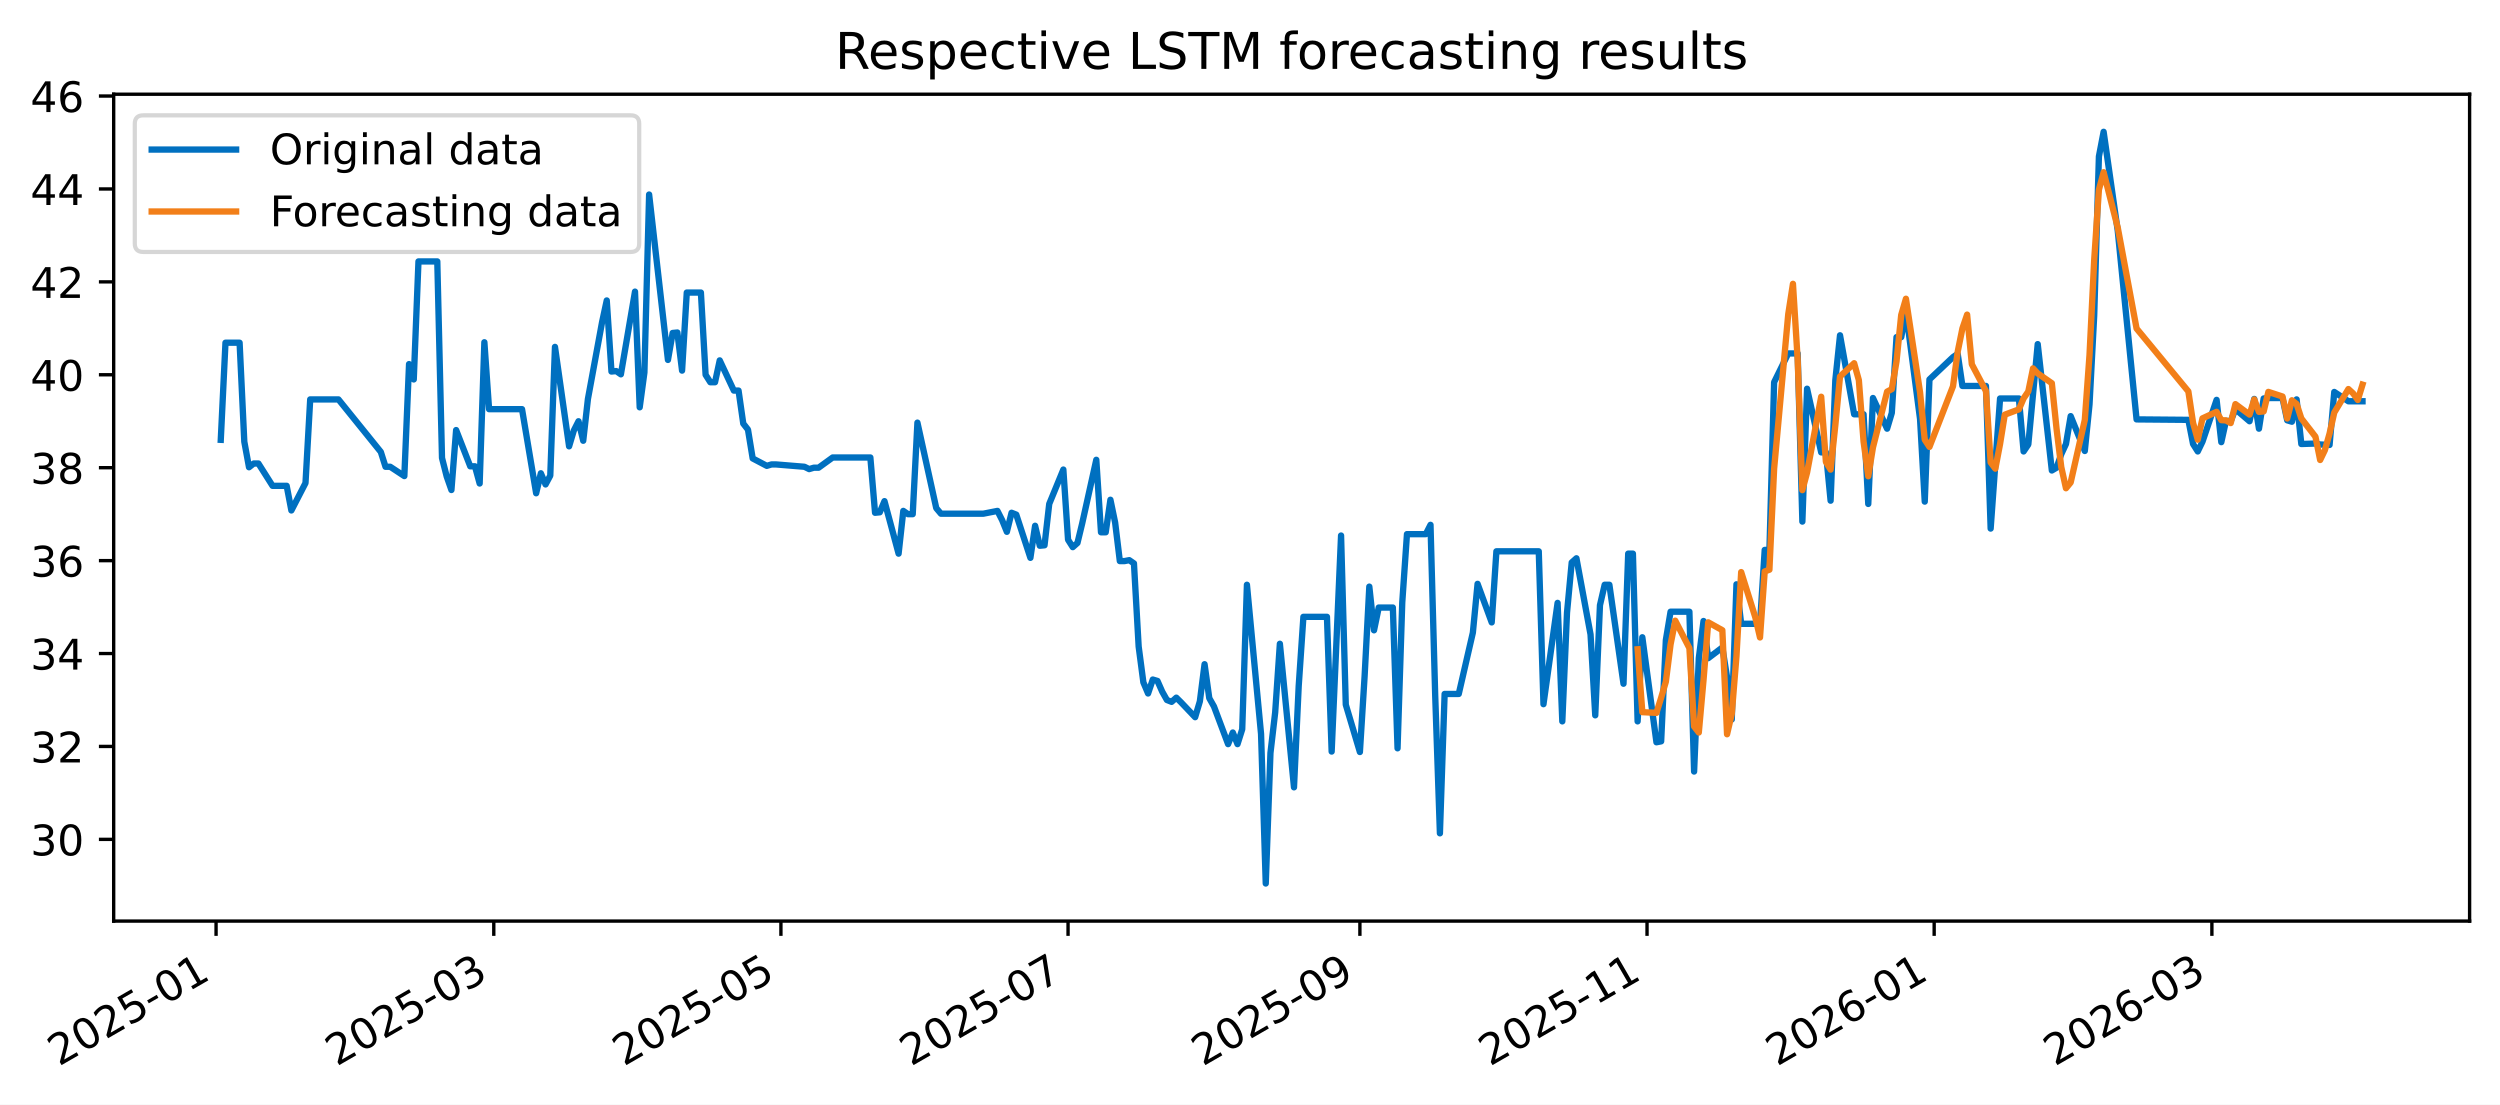
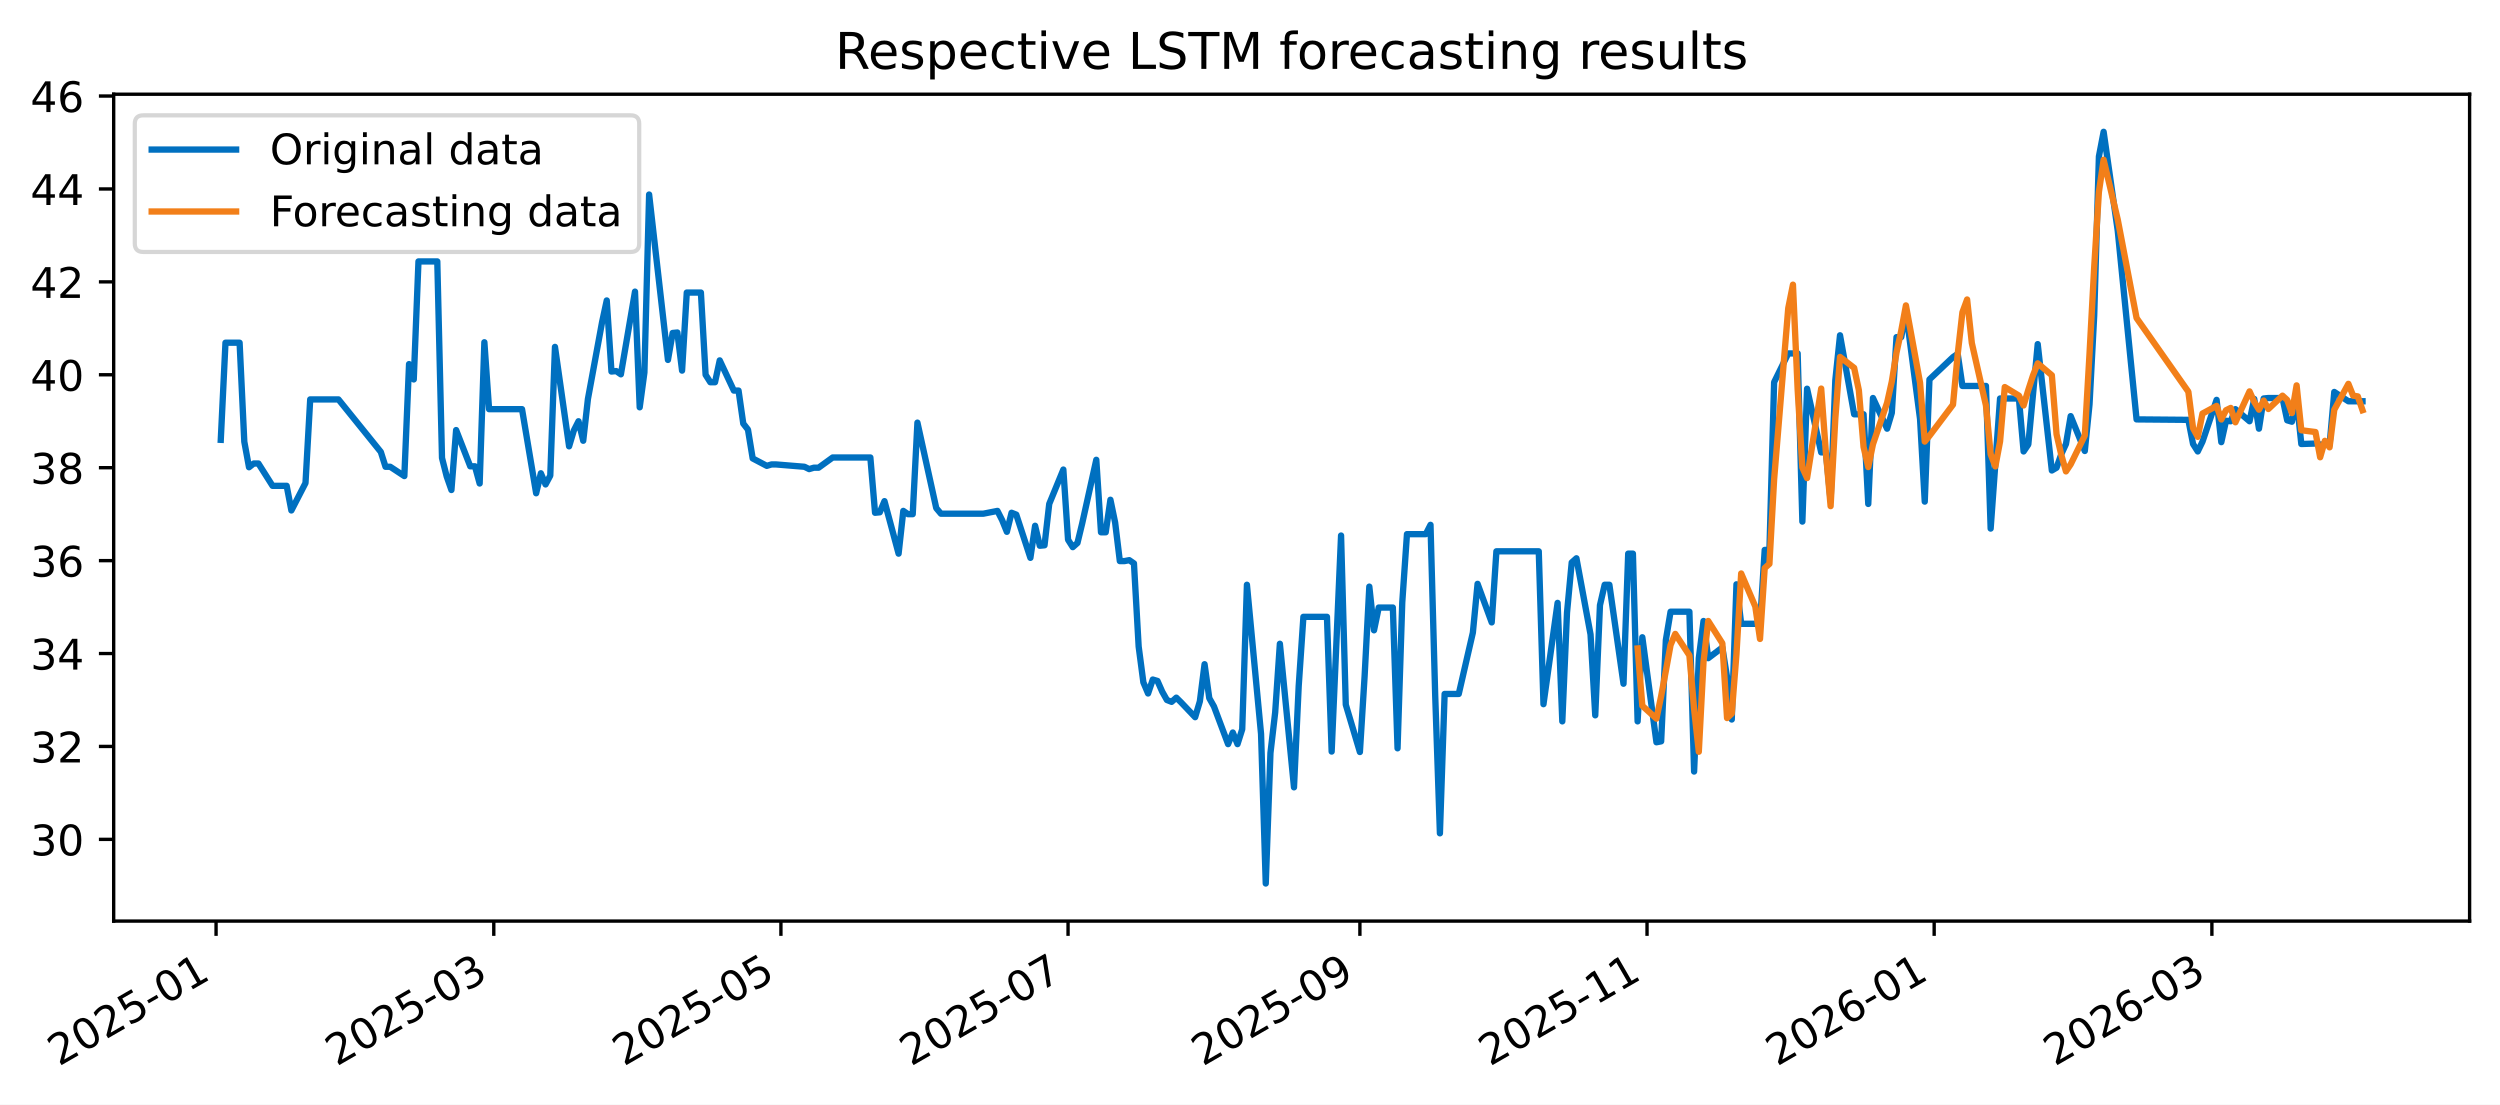
<svg xmlns="http://www.w3.org/2000/svg" xmlns:xlink="http://www.w3.org/1999/xlink" width="592.125pt" height="261.631pt" viewBox="0 0 592.125 261.631" version="1.1">
  <defs>
    <style type="text/css">*{stroke-linejoin: round; stroke-linecap: butt}</style>
  </defs>
  <g id="figure_1">
    <g id="patch_1">
      <path d="M 0 261.631  L 592.125 261.631  L 592.125 0  L 0 0  z " style="fill: #ffffff" />
    </g>
    <g id="axes_1">
      <g id="patch_2">
        <path d="M 26.925 218.158  L 584.925 218.158  L 584.925 22.318  L 26.925 22.318  z " style="fill: #ffffff" />
      </g>
      <g id="matplotlib.axis_1">
        <g id="xtick_1">
          <g id="line2d_1">
            <defs>
-               <path id="mcf2a5cd80f" d="M 0 0  L 0 3.5  " style="stroke: #000000; stroke-width: 0.8" />
+               <path id="mfa5f2ab01e" d="M 0 0  L 0 3.5  " style="stroke: #000000; stroke-width: 0.8" />
            </defs>
            <g>
-               <use xlink:href="#mcf2a5cd80f" x="51.174" y="218.158" style="stroke: #000000; stroke-width: 0.8" />
+               <use xlink:href="#mfa5f2ab01e" x="51.174" y="218.158" style="stroke: #000000; stroke-width: 0.8" />
            </g>
          </g>
          <g id="text_1">
            <g transform="translate(13.94893 252.63) rotate(-30) scale(0.1 -0.1)">
              <defs>
                <path id="DejaVuSans-32" d="M 1228 531  L 3431 531  L 3431 0  L 469 0  L 469 531  Q 828 903 1448 1529  Q 2069 2156 2228 2338  Q 2531 2678 2651 2914  Q 2772 3150 2772 3378  Q 2772 3750 2511 3984  Q 2250 4219 1831 4219  Q 1534 4219 1204 4116  Q 875 4013 500 3803  L 500 4441  Q 881 4594 1212 4672  Q 1544 4750 1819 4750  Q 2544 4750 2975 4387  Q 3406 4025 3406 3419  Q 3406 3131 3298 2873  Q 3191 2616 2906 2266  Q 2828 2175 2409 1742  Q 1991 1309 1228 531  z " transform="scale(0.015625)" />
                <path id="DejaVuSans-30" d="M 2034 4250  Q 1547 4250 1301 3770  Q 1056 3291 1056 2328  Q 1056 1369 1301 889  Q 1547 409 2034 409  Q 2525 409 2770 889  Q 3016 1369 3016 2328  Q 3016 3291 2770 3770  Q 2525 4250 2034 4250  z M 2034 4750  Q 2819 4750 3233 4129  Q 3647 3509 3647 2328  Q 3647 1150 3233 529  Q 2819 -91 2034 -91  Q 1250 -91 836 529  Q 422 1150 422 2328  Q 422 3509 836 4129  Q 1250 4750 2034 4750  z " transform="scale(0.015625)" />
                <path id="DejaVuSans-35" d="M 691 4666  L 3169 4666  L 3169 4134  L 1269 4134  L 1269 2991  Q 1406 3038 1543 3061  Q 1681 3084 1819 3084  Q 2600 3084 3056 2656  Q 3513 2228 3513 1497  Q 3513 744 3044 326  Q 2575 -91 1722 -91  Q 1428 -91 1123 -41  Q 819 9 494 109  L 494 744  Q 775 591 1075 516  Q 1375 441 1709 441  Q 2250 441 2565 725  Q 2881 1009 2881 1497  Q 2881 1984 2565 2268  Q 2250 2553 1709 2553  Q 1456 2553 1204 2497  Q 953 2441 691 2322  L 691 4666  z " transform="scale(0.015625)" />
                <path id="DejaVuSans-2d" d="M 313 2009  L 1997 2009  L 1997 1497  L 313 1497  L 313 2009  z " transform="scale(0.015625)" />
                <path id="DejaVuSans-31" d="M 794 531  L 1825 531  L 1825 4091  L 703 3866  L 703 4441  L 1819 4666  L 2450 4666  L 2450 531  L 3481 531  L 3481 0  L 794 0  L 794 531  z " transform="scale(0.015625)" />
              </defs>
              <use xlink:href="#DejaVuSans-32" />
              <use xlink:href="#DejaVuSans-30" x="63.623" />
              <use xlink:href="#DejaVuSans-32" x="127.246" />
              <use xlink:href="#DejaVuSans-35" x="190.869" />
              <use xlink:href="#DejaVuSans-2d" x="254.492" />
              <use xlink:href="#DejaVuSans-30" x="290.576" />
              <use xlink:href="#DejaVuSans-31" x="354.199" />
            </g>
          </g>
        </g>
        <g id="xtick_2">
          <g id="line2d_2">
            <g>
-               <use xlink:href="#mcf2a5cd80f" x="116.952" y="218.158" style="stroke: #000000; stroke-width: 0.8" />
+               <use xlink:href="#mfa5f2ab01e" x="116.952" y="218.158" style="stroke: #000000; stroke-width: 0.8" />
            </g>
          </g>
          <g id="text_2">
            <g transform="translate(79.72715 252.63) rotate(-30) scale(0.1 -0.1)">
              <defs>
                <path id="DejaVuSans-33" d="M 2597 2516  Q 3050 2419 3304 2112  Q 3559 1806 3559 1356  Q 3559 666 3084 287  Q 2609 -91 1734 -91  Q 1441 -91 1130 -33  Q 819 25 488 141  L 488 750  Q 750 597 1062 519  Q 1375 441 1716 441  Q 2309 441 2620 675  Q 2931 909 2931 1356  Q 2931 1769 2642 2001  Q 2353 2234 1838 2234  L 1294 2234  L 1294 2753  L 1863 2753  Q 2328 2753 2575 2939  Q 2822 3125 2822 3475  Q 2822 3834 2567 4026  Q 2313 4219 1838 4219  Q 1578 4219 1281 4162  Q 984 4106 628 3988  L 628 4550  Q 988 4650 1302 4700  Q 1616 4750 1894 4750  Q 2613 4750 3031 4423  Q 3450 4097 3450 3541  Q 3450 3153 3228 2886  Q 3006 2619 2597 2516  z " transform="scale(0.015625)" />
              </defs>
              <use xlink:href="#DejaVuSans-32" />
              <use xlink:href="#DejaVuSans-30" x="63.623" />
              <use xlink:href="#DejaVuSans-32" x="127.246" />
              <use xlink:href="#DejaVuSans-35" x="190.869" />
              <use xlink:href="#DejaVuSans-2d" x="254.492" />
              <use xlink:href="#DejaVuSans-30" x="290.576" />
              <use xlink:href="#DejaVuSans-33" x="354.199" />
            </g>
          </g>
        </g>
        <g id="xtick_3">
          <g id="line2d_3">
            <g>
-               <use xlink:href="#mcf2a5cd80f" x="184.96" y="218.158" style="stroke: #000000; stroke-width: 0.8" />
+               <use xlink:href="#mfa5f2ab01e" x="184.96" y="218.158" style="stroke: #000000; stroke-width: 0.8" />
            </g>
          </g>
          <g id="text_3">
            <g transform="translate(147.7351 252.63) rotate(-30) scale(0.1 -0.1)">
              <use xlink:href="#DejaVuSans-32" />
              <use xlink:href="#DejaVuSans-30" x="63.623" />
              <use xlink:href="#DejaVuSans-32" x="127.246" />
              <use xlink:href="#DejaVuSans-35" x="190.869" />
              <use xlink:href="#DejaVuSans-2d" x="254.492" />
              <use xlink:href="#DejaVuSans-30" x="290.576" />
              <use xlink:href="#DejaVuSans-35" x="354.199" />
            </g>
          </g>
        </g>
        <g id="xtick_4">
          <g id="line2d_4">
            <g>
-               <use xlink:href="#mcf2a5cd80f" x="252.968" y="218.158" style="stroke: #000000; stroke-width: 0.8" />
+               <use xlink:href="#mfa5f2ab01e" x="252.968" y="218.158" style="stroke: #000000; stroke-width: 0.8" />
            </g>
          </g>
          <g id="text_4">
            <g transform="translate(215.7431 252.63) rotate(-30) scale(0.1 -0.1)">
              <defs>
                <path id="DejaVuSans-37" d="M 525 4666  L 3525 4666  L 3525 4397  L 1831 0  L 1172 0  L 2766 4134  L 525 4134  L 525 4666  z " transform="scale(0.015625)" />
              </defs>
              <use xlink:href="#DejaVuSans-32" />
              <use xlink:href="#DejaVuSans-30" x="63.623" />
              <use xlink:href="#DejaVuSans-32" x="127.246" />
              <use xlink:href="#DejaVuSans-35" x="190.869" />
              <use xlink:href="#DejaVuSans-2d" x="254.492" />
              <use xlink:href="#DejaVuSans-30" x="290.576" />
              <use xlink:href="#DejaVuSans-37" x="354.199" />
            </g>
          </g>
        </g>
        <g id="xtick_5">
          <g id="line2d_5">
            <g>
-               <use xlink:href="#mcf2a5cd80f" x="322.091" y="218.158" style="stroke: #000000; stroke-width: 0.8" />
+               <use xlink:href="#mfa5f2ab01e" x="322.091" y="218.158" style="stroke: #000000; stroke-width: 0.8" />
            </g>
          </g>
          <g id="text_5">
            <g transform="translate(284.866 252.63) rotate(-30) scale(0.1 -0.1)">
              <defs>
                <path id="DejaVuSans-39" d="M 703 97  L 703 672  Q 941 559 1184 500  Q 1428 441 1663 441  Q 2288 441 2617 861  Q 2947 1281 2994 2138  Q 2813 1869 2534 1725  Q 2256 1581 1919 1581  Q 1219 1581 811 2004  Q 403 2428 403 3163  Q 403 3881 828 4315  Q 1253 4750 1959 4750  Q 2769 4750 3195 4129  Q 3622 3509 3622 2328  Q 3622 1225 3098 567  Q 2575 -91 1691 -91  Q 1453 -91 1209 -44  Q 966 3 703 97  z M 1959 2075  Q 2384 2075 2632 2365  Q 2881 2656 2881 3163  Q 2881 3666 2632 3958  Q 2384 4250 1959 4250  Q 1534 4250 1286 3958  Q 1038 3666 1038 3163  Q 1038 2656 1286 2365  Q 1534 2075 1959 2075  z " transform="scale(0.015625)" />
              </defs>
              <use xlink:href="#DejaVuSans-32" />
              <use xlink:href="#DejaVuSans-30" x="63.623" />
              <use xlink:href="#DejaVuSans-32" x="127.246" />
              <use xlink:href="#DejaVuSans-35" x="190.869" />
              <use xlink:href="#DejaVuSans-2d" x="254.492" />
              <use xlink:href="#DejaVuSans-30" x="290.576" />
              <use xlink:href="#DejaVuSans-39" x="354.199" />
            </g>
          </g>
        </g>
        <g id="xtick_6">
          <g id="line2d_6">
            <g>
-               <use xlink:href="#mcf2a5cd80f" x="390.099" y="218.158" style="stroke: #000000; stroke-width: 0.8" />
+               <use xlink:href="#mfa5f2ab01e" x="390.099" y="218.158" style="stroke: #000000; stroke-width: 0.8" />
            </g>
          </g>
          <g id="text_6">
            <g transform="translate(352.874 252.63) rotate(-30) scale(0.1 -0.1)">
              <use xlink:href="#DejaVuSans-32" />
              <use xlink:href="#DejaVuSans-30" x="63.623" />
              <use xlink:href="#DejaVuSans-32" x="127.246" />
              <use xlink:href="#DejaVuSans-35" x="190.869" />
              <use xlink:href="#DejaVuSans-2d" x="254.492" />
              <use xlink:href="#DejaVuSans-31" x="290.576" />
              <use xlink:href="#DejaVuSans-31" x="354.199" />
            </g>
          </g>
        </g>
        <g id="xtick_7">
          <g id="line2d_7">
            <g>
-               <use xlink:href="#mcf2a5cd80f" x="458.107" y="218.158" style="stroke: #000000; stroke-width: 0.8" />
+               <use xlink:href="#mfa5f2ab01e" x="458.107" y="218.158" style="stroke: #000000; stroke-width: 0.8" />
            </g>
          </g>
          <g id="text_7">
            <g transform="translate(420.882 252.63) rotate(-30) scale(0.1 -0.1)">
              <defs>
                <path id="DejaVuSans-36" d="M 2113 2584  Q 1688 2584 1439 2293  Q 1191 2003 1191 1497  Q 1191 994 1439 701  Q 1688 409 2113 409  Q 2538 409 2786 701  Q 3034 994 3034 1497  Q 3034 2003 2786 2293  Q 2538 2584 2113 2584  z M 3366 4563  L 3366 3988  Q 3128 4100 2886 4159  Q 2644 4219 2406 4219  Q 1781 4219 1451 3797  Q 1122 3375 1075 2522  Q 1259 2794 1537 2939  Q 1816 3084 2150 3084  Q 2853 3084 3261 2657  Q 3669 2231 3669 1497  Q 3669 778 3244 343  Q 2819 -91 2113 -91  Q 1303 -91 875 529  Q 447 1150 447 2328  Q 447 3434 972 4092  Q 1497 4750 2381 4750  Q 2619 4750 2861 4703  Q 3103 4656 3366 4563  z " transform="scale(0.015625)" />
              </defs>
              <use xlink:href="#DejaVuSans-32" />
              <use xlink:href="#DejaVuSans-30" x="63.623" />
              <use xlink:href="#DejaVuSans-32" x="127.246" />
              <use xlink:href="#DejaVuSans-36" x="190.869" />
              <use xlink:href="#DejaVuSans-2d" x="254.492" />
              <use xlink:href="#DejaVuSans-30" x="290.576" />
              <use xlink:href="#DejaVuSans-31" x="354.199" />
            </g>
          </g>
        </g>
        <g id="xtick_8">
          <g id="line2d_8">
            <g>
-               <use xlink:href="#mcf2a5cd80f" x="523.885" y="218.158" style="stroke: #000000; stroke-width: 0.8" />
+               <use xlink:href="#mfa5f2ab01e" x="523.885" y="218.158" style="stroke: #000000; stroke-width: 0.8" />
            </g>
          </g>
          <g id="text_8">
            <g transform="translate(486.6602 252.63) rotate(-30) scale(0.1 -0.1)">
              <use xlink:href="#DejaVuSans-32" />
              <use xlink:href="#DejaVuSans-30" x="63.623" />
              <use xlink:href="#DejaVuSans-32" x="127.246" />
              <use xlink:href="#DejaVuSans-36" x="190.869" />
              <use xlink:href="#DejaVuSans-2d" x="254.492" />
              <use xlink:href="#DejaVuSans-30" x="290.576" />
              <use xlink:href="#DejaVuSans-33" x="354.199" />
            </g>
          </g>
        </g>
      </g>
      <g id="matplotlib.axis_2">
        <g id="ytick_1">
          <g id="line2d_9">
            <defs>
-               <path id="m5ec0d21c4b" d="M 0 0  L -3.5 0  " style="stroke: #000000; stroke-width: 0.8" />
+               <path id="m86968876da" d="M 0 0  L -3.5 0  " style="stroke: #000000; stroke-width: 0.8" />
            </defs>
            <g>
-               <use xlink:href="#m5ec0d21c4b" x="26.925" y="198.803" style="stroke: #000000; stroke-width: 0.8" />
+               <use xlink:href="#m86968876da" x="26.925" y="198.803" style="stroke: #000000; stroke-width: 0.8" />
            </g>
          </g>
          <g id="text_9">
            <g transform="translate(7.2 202.6022) scale(0.1 -0.1)">
              <use xlink:href="#DejaVuSans-33" />
              <use xlink:href="#DejaVuSans-30" x="63.623" />
            </g>
          </g>
        </g>
        <g id="ytick_2">
          <g id="line2d_10">
            <g>
-               <use xlink:href="#m5ec0d21c4b" x="26.925" y="176.796" style="stroke: #000000; stroke-width: 0.8" />
+               <use xlink:href="#m86968876da" x="26.925" y="176.796" style="stroke: #000000; stroke-width: 0.8" />
            </g>
          </g>
          <g id="text_10">
            <g transform="translate(7.2 180.5952) scale(0.1 -0.1)">
              <use xlink:href="#DejaVuSans-33" />
              <use xlink:href="#DejaVuSans-32" x="63.623" />
            </g>
          </g>
        </g>
        <g id="ytick_3">
          <g id="line2d_11">
            <g>
-               <use xlink:href="#m5ec0d21c4b" x="26.925" y="154.789" style="stroke: #000000; stroke-width: 0.8" />
+               <use xlink:href="#m86968876da" x="26.925" y="154.789" style="stroke: #000000; stroke-width: 0.8" />
            </g>
          </g>
          <g id="text_11">
            <g transform="translate(7.2 158.5883) scale(0.1 -0.1)">
              <defs>
                <path id="DejaVuSans-34" d="M 2419 4116  L 825 1625  L 2419 1625  L 2419 4116  z M 2253 4666  L 3047 4666  L 3047 1625  L 3713 1625  L 3713 1100  L 3047 1100  L 3047 0  L 2419 0  L 2419 1100  L 313 1100  L 313 1709  L 2253 4666  z " transform="scale(0.015625)" />
              </defs>
              <use xlink:href="#DejaVuSans-33" />
              <use xlink:href="#DejaVuSans-34" x="63.623" />
            </g>
          </g>
        </g>
        <g id="ytick_4">
          <g id="line2d_12">
            <g>
-               <use xlink:href="#m5ec0d21c4b" x="26.925" y="132.782" style="stroke: #000000; stroke-width: 0.8" />
+               <use xlink:href="#m86968876da" x="26.925" y="132.782" style="stroke: #000000; stroke-width: 0.8" />
            </g>
          </g>
          <g id="text_12">
            <g transform="translate(7.2 136.5813) scale(0.1 -0.1)">
              <use xlink:href="#DejaVuSans-33" />
              <use xlink:href="#DejaVuSans-36" x="63.623" />
            </g>
          </g>
        </g>
        <g id="ytick_5">
          <g id="line2d_13">
            <g>
-               <use xlink:href="#m5ec0d21c4b" x="26.925" y="110.775" style="stroke: #000000; stroke-width: 0.8" />
+               <use xlink:href="#m86968876da" x="26.925" y="110.775" style="stroke: #000000; stroke-width: 0.8" />
            </g>
          </g>
          <g id="text_13">
            <g transform="translate(7.2 114.5743) scale(0.1 -0.1)">
              <defs>
                <path id="DejaVuSans-38" d="M 2034 2216  Q 1584 2216 1326 1975  Q 1069 1734 1069 1313  Q 1069 891 1326 650  Q 1584 409 2034 409  Q 2484 409 2743 651  Q 3003 894 3003 1313  Q 3003 1734 2745 1975  Q 2488 2216 2034 2216  z M 1403 2484  Q 997 2584 770 2862  Q 544 3141 544 3541  Q 544 4100 942 4425  Q 1341 4750 2034 4750  Q 2731 4750 3128 4425  Q 3525 4100 3525 3541  Q 3525 3141 3298 2862  Q 3072 2584 2669 2484  Q 3125 2378 3379 2068  Q 3634 1759 3634 1313  Q 3634 634 3220 271  Q 2806 -91 2034 -91  Q 1263 -91 848 271  Q 434 634 434 1313  Q 434 1759 690 2068  Q 947 2378 1403 2484  z M 1172 3481  Q 1172 3119 1398 2916  Q 1625 2713 2034 2713  Q 2441 2713 2670 2916  Q 2900 3119 2900 3481  Q 2900 3844 2670 4047  Q 2441 4250 2034 4250  Q 1625 4250 1398 4047  Q 1172 3844 1172 3481  z " transform="scale(0.015625)" />
              </defs>
              <use xlink:href="#DejaVuSans-33" />
              <use xlink:href="#DejaVuSans-38" x="63.623" />
            </g>
          </g>
        </g>
        <g id="ytick_6">
          <g id="line2d_14">
            <g>
-               <use xlink:href="#m5ec0d21c4b" x="26.925" y="88.768" style="stroke: #000000; stroke-width: 0.8" />
+               <use xlink:href="#m86968876da" x="26.925" y="88.768" style="stroke: #000000; stroke-width: 0.8" />
            </g>
          </g>
          <g id="text_14">
            <g transform="translate(7.2 92.56738) scale(0.1 -0.1)">
              <use xlink:href="#DejaVuSans-34" />
              <use xlink:href="#DejaVuSans-30" x="63.623" />
            </g>
          </g>
        </g>
        <g id="ytick_7">
          <g id="line2d_15">
            <g>
-               <use xlink:href="#m5ec0d21c4b" x="26.925" y="66.761" style="stroke: #000000; stroke-width: 0.8" />
+               <use xlink:href="#m86968876da" x="26.925" y="66.761" style="stroke: #000000; stroke-width: 0.8" />
            </g>
          </g>
          <g id="text_15">
            <g transform="translate(7.2 70.56041) scale(0.1 -0.1)">
              <use xlink:href="#DejaVuSans-34" />
              <use xlink:href="#DejaVuSans-32" x="63.623" />
            </g>
          </g>
        </g>
        <g id="ytick_8">
          <g id="line2d_16">
            <g>
-               <use xlink:href="#m5ec0d21c4b" x="26.925" y="44.754" style="stroke: #000000; stroke-width: 0.8" />
+               <use xlink:href="#m86968876da" x="26.925" y="44.754" style="stroke: #000000; stroke-width: 0.8" />
            </g>
          </g>
          <g id="text_16">
            <g transform="translate(7.2 48.55345) scale(0.1 -0.1)">
              <use xlink:href="#DejaVuSans-34" />
              <use xlink:href="#DejaVuSans-34" x="63.623" />
            </g>
          </g>
        </g>
        <g id="ytick_9">
          <g id="line2d_17">
            <g>
-               <use xlink:href="#m5ec0d21c4b" x="26.925" y="22.747" style="stroke: #000000; stroke-width: 0.8" />
+               <use xlink:href="#m86968876da" x="26.925" y="22.747" style="stroke: #000000; stroke-width: 0.8" />
            </g>
          </g>
          <g id="text_17">
            <g transform="translate(7.2 26.54648) scale(0.1 -0.1)">
              <use xlink:href="#DejaVuSans-34" />
              <use xlink:href="#DejaVuSans-36" x="63.623" />
            </g>
          </g>
        </g>
      </g>
      <g id="line2d_18">
-         <path d="M 52.289 104.173  L 53.404 81.176  L 56.748 81.176  L 57.863 104.613  L 58.978 110.665  L 60.093 109.785  L 61.208 109.785  L 64.552 115.066  L 67.897 115.066  L 69.012 120.898  L 72.357 114.406  L 73.471 94.6  L 80.161 94.6  L 90.195 107.034  L 91.31 110.555  L 92.424 110.555  L 95.769 112.756  L 96.884 86.237  L 97.999 89.869  L 99.114 61.92  L 103.573 61.92  L 104.688 108.464  L 105.803 112.866  L 106.918 116.057  L 108.033 101.862  L 111.378 110.445  L 112.492 110.445  L 113.607 114.516  L 114.722 81.066  L 115.837 96.911  L 123.641 96.911  L 126.986 116.827  L 128.101 112.096  L 129.216 114.736  L 130.331 112.646  L 131.445 82.166  L 134.79 105.714  L 135.905 101.972  L 137.02 99.772  L 138.135 104.393  L 139.25 94.49  L 142.594 76.334  L 143.709 71.163  L 144.824 87.998  L 145.939 87.888  L 147.054 88.658  L 150.399 69.072  L 151.513 96.471  L 152.628 88.218  L 153.743 46.075  L 158.203 85.247  L 159.318 78.865  L 160.432 78.755  L 161.547 87.778  L 162.662 69.292  L 166.007 69.292  L 167.122 88.768  L 168.237 90.529  L 169.352 90.529  L 170.466 85.357  L 173.811 92.509  L 174.926 92.509  L 176.041 100.322  L 177.156 101.752  L 178.271 108.574  L 181.615 110.335  L 182.73 110.005  L 183.845 110.005  L 190.534 110.555  L 191.649 111.105  L 192.764 110.775  L 193.879 110.775  L 197.224 108.354  L 206.143 108.354  L 207.258 121.449  L 208.373 121.338  L 209.487 118.698  L 212.832 131.132  L 213.947 121.008  L 215.062 121.779  L 216.177 121.779  L 217.292 100.102  L 221.751 120.348  L 222.866 121.669  L 232.9 121.669  L 236.245 121.008  L 237.36 123.209  L 238.474 125.96  L 239.589 121.449  L 240.704 121.889  L 244.049 132.122  L 245.164 124.529  L 246.279 129.261  L 247.394 129.151  L 248.508 119.358  L 251.853 111.215  L 252.968 127.831  L 254.083 129.591  L 255.198 128.601  L 256.313 123.979  L 259.657 108.905  L 260.772 126.07  L 261.887 126.07  L 263.002 118.368  L 264.117 123.759  L 265.232 132.892  L 266.347 132.892  L 267.461 132.672  L 268.576 133.442  L 269.691 153.139  L 270.806 161.611  L 271.921 164.252  L 273.036 160.951  L 274.151 161.281  L 275.266 163.812  L 276.381 165.793  L 277.495 166.233  L 278.61 165.242  L 279.725 166.343  L 283.07 169.864  L 284.185 166.123  L 285.3 157.32  L 286.415 165.352  L 287.529 167.333  L 290.874 176.246  L 291.989 173.495  L 293.104 176.246  L 294.219 172.725  L 295.334 138.504  L 298.678 173.825  L 299.793 209.256  L 300.908 178.337  L 302.023 168.763  L 303.138 152.478  L 306.482 186.479  L 307.597 162.492  L 308.712 146.096  L 314.287 146.096  L 315.402 178.006  L 317.631 126.84  L 318.746 166.893  L 322.091 178.116  L 323.206 160.181  L 324.321 138.944  L 325.435 149.287  L 326.55 143.896  L 329.895 143.896  L 331.01 177.236  L 332.125 142.685  L 333.24 126.51  L 337.699 126.51  L 338.814 124.309  L 339.929 164.802  L 341.044 197.373  L 342.159 164.362  L 345.503 164.362  L 348.848 149.837  L 349.963 138.284  L 353.308 147.417  L 354.423 130.581  L 364.456 130.581  L 365.571 166.783  L 368.916 142.795  L 370.031 170.854  L 371.146 145.106  L 372.261 133.222  L 373.376 132.232  L 376.72 150.278  L 377.835 169.424  L 378.95 143.345  L 380.065 138.504  L 381.18 138.504  L 384.524 161.941  L 385.639 131.132  L 386.754 131.132  L 387.869 170.854  L 388.984 150.938  L 392.329 175.806  L 393.443 175.586  L 394.558 151.598  L 395.673 144.886  L 400.133 144.886  L 401.248 182.738  L 402.363 155.889  L 403.477 147.087  L 404.592 155.889  L 407.937 153.359  L 409.052 160.401  L 410.167 170.414  L 411.282 138.394  L 412.397 147.747  L 416.856 147.747  L 417.971 130.251  L 419.086 130.251  L 420.201 90.529  L 423.545 83.707  L 425.775 83.707  L 426.89 123.539  L 428.005 92.069  L 431.35 107.144  L 432.464 107.144  L 433.579 118.588  L 434.694 90.089  L 435.809 79.415  L 439.154 98.121  L 441.384 98.121  L 442.498 119.358  L 443.613 94.27  L 446.958 101.532  L 448.073 97.791  L 449.188 79.855  L 450.303 79.855  L 451.418 73.693  L 454.762 99.221  L 455.877 118.808  L 456.992 89.869  L 462.566 84.587  L 463.681 83.817  L 464.796 91.409  L 470.371 91.409  L 471.485 125.19  L 473.715 94.38  L 478.175 94.38  L 479.29 106.924  L 480.405 105.273  L 482.634 81.506  L 485.979 111.435  L 487.094 110.775  L 488.209 107.584  L 489.324 105.163  L 490.438 98.561  L 493.783 106.814  L 494.898 95.81  L 496.013 74.684  L 497.128 37.052  L 498.243 31.22  L 501.587 54.657  L 506.047 99.332  L 518.311 99.442  L 519.426 105.163  L 520.54 106.924  L 521.655 104.613  L 525 94.71  L 526.115 104.723  L 527.23 99.662  L 528.345 99.772  L 529.459 96.911  L 532.804 99.772  L 533.919 94.49  L 535.034 101.532  L 536.149 94.38  L 537.264 94.27  L 540.608 94.27  L 541.723 99.552  L 542.838 99.882  L 543.953 94.6  L 545.068 105.163  L 548.413 105.053  L 549.527 105.273  L 551.757 105.383  L 552.872 92.839  L 556.217 95.04  L 559.561 95.04  L 559.561 95.04  " clip-path="url(#pdecccc2864)" style="fill: none; stroke: #0070c0; stroke-width: 1.5; stroke-linecap: square" />
+         <path d="M 52.289 104.173  L 53.404 81.176  L 56.748 81.176  L 57.863 104.613  L 58.978 110.665  L 60.093 109.785  L 61.208 109.785  L 64.552 115.066  L 67.897 115.066  L 69.012 120.898  L 72.357 114.406  L 73.471 94.6  L 80.161 94.6  L 90.195 107.034  L 91.31 110.555  L 92.424 110.555  L 95.769 112.756  L 96.884 86.237  L 97.999 89.869  L 99.114 61.92  L 103.573 61.92  L 104.688 108.464  L 105.803 112.866  L 106.918 116.057  L 108.033 101.862  L 111.378 110.445  L 112.492 110.445  L 113.607 114.516  L 114.722 81.066  L 115.837 96.911  L 123.641 96.911  L 126.986 116.827  L 128.101 112.096  L 129.216 114.736  L 130.331 112.646  L 131.445 82.166  L 134.79 105.714  L 135.905 101.972  L 137.02 99.772  L 138.135 104.393  L 139.25 94.49  L 142.594 76.334  L 143.709 71.163  L 144.824 87.998  L 145.939 87.888  L 147.054 88.658  L 150.399 69.072  L 151.513 96.471  L 152.628 88.218  L 153.743 46.075  L 158.203 85.247  L 159.318 78.865  L 160.432 78.755  L 161.547 87.778  L 162.662 69.292  L 166.007 69.292  L 167.122 88.768  L 168.237 90.529  L 169.352 90.529  L 170.466 85.357  L 173.811 92.509  L 174.926 92.509  L 176.041 100.322  L 177.156 101.752  L 178.271 108.574  L 181.615 110.335  L 182.73 110.005  L 183.845 110.005  L 190.534 110.555  L 191.649 111.105  L 192.764 110.775  L 193.879 110.775  L 197.224 108.354  L 206.143 108.354  L 207.258 121.449  L 208.373 121.338  L 209.487 118.698  L 212.832 131.132  L 213.947 121.008  L 215.062 121.779  L 216.177 121.779  L 217.292 100.102  L 221.751 120.348  L 222.866 121.669  L 232.9 121.669  L 236.245 121.008  L 237.36 123.209  L 238.474 125.96  L 239.589 121.449  L 240.704 121.889  L 244.049 132.122  L 245.164 124.529  L 246.279 129.261  L 247.394 129.151  L 248.508 119.358  L 251.853 111.215  L 252.968 127.831  L 254.083 129.591  L 255.198 128.601  L 256.313 123.979  L 259.657 108.905  L 260.772 126.07  L 261.887 126.07  L 263.002 118.368  L 264.117 123.759  L 265.232 132.892  L 266.347 132.892  L 267.461 132.672  L 268.576 133.442  L 269.691 153.139  L 270.806 161.611  L 271.921 164.252  L 273.036 160.951  L 274.151 161.281  L 275.266 163.812  L 276.381 165.793  L 277.495 166.233  L 278.61 165.242  L 279.725 166.343  L 283.07 169.864  L 284.185 166.123  L 285.3 157.32  L 286.415 165.352  L 287.529 167.333  L 290.874 176.246  L 291.989 173.495  L 293.104 176.246  L 294.219 172.725  L 295.334 138.504  L 298.678 173.825  L 299.793 209.256  L 300.908 178.337  L 302.023 168.763  L 303.138 152.478  L 306.482 186.479  L 307.597 162.492  L 308.712 146.096  L 314.287 146.096  L 315.402 178.006  L 317.631 126.84  L 318.746 166.893  L 322.091 178.116  L 323.206 160.181  L 324.321 138.944  L 325.435 149.287  L 326.55 143.896  L 329.895 143.896  L 331.01 177.236  L 332.125 142.685  L 333.24 126.51  L 337.699 126.51  L 338.814 124.309  L 339.929 164.802  L 341.044 197.373  L 342.159 164.362  L 345.503 164.362  L 348.848 149.837  L 349.963 138.284  L 353.308 147.417  L 354.423 130.581  L 364.456 130.581  L 365.571 166.783  L 368.916 142.795  L 370.031 170.854  L 371.146 145.106  L 372.261 133.222  L 373.376 132.232  L 376.72 150.278  L 377.835 169.424  L 378.95 143.345  L 380.065 138.504  L 381.18 138.504  L 384.524 161.941  L 385.639 131.132  L 386.754 131.132  L 387.869 170.854  L 388.984 150.938  L 392.329 175.806  L 393.443 175.586  L 394.558 151.598  L 395.673 144.886  L 400.133 144.886  L 401.248 182.738  L 402.363 155.889  L 403.477 147.087  L 404.592 155.889  L 407.937 153.359  L 409.052 160.401  L 410.167 170.414  L 411.282 138.394  L 412.397 147.747  L 416.856 147.747  L 417.971 130.251  L 419.086 130.251  L 420.201 90.529  L 423.545 83.707  L 425.775 83.707  L 426.89 123.539  L 428.005 92.069  L 431.35 107.144  L 432.464 107.144  L 433.579 118.588  L 434.694 90.089  L 435.809 79.415  L 439.154 98.121  L 441.384 98.121  L 442.498 119.358  L 443.613 94.27  L 446.958 101.532  L 448.073 97.791  L 449.188 79.855  L 450.303 79.855  L 451.418 73.693  L 454.762 99.221  L 455.877 118.808  L 456.992 89.869  L 462.566 84.587  L 463.681 83.817  L 464.796 91.409  L 470.371 91.409  L 471.485 125.19  L 473.715 94.38  L 478.175 94.38  L 479.29 106.924  L 480.405 105.273  L 482.634 81.506  L 485.979 111.435  L 487.094 110.775  L 488.209 107.584  L 489.324 105.163  L 490.438 98.561  L 493.783 106.814  L 494.898 95.81  L 496.013 74.684  L 497.128 37.052  L 498.243 31.22  L 501.587 54.657  L 506.047 99.332  L 518.311 99.442  L 519.426 105.163  L 520.54 106.924  L 521.655 104.613  L 525 94.71  L 526.115 104.723  L 527.23 99.662  L 528.345 99.772  L 529.459 96.911  L 532.804 99.772  L 533.919 94.49  L 535.034 101.532  L 536.149 94.38  L 537.264 94.27  L 540.608 94.27  L 541.723 99.552  L 542.838 99.882  L 543.953 94.6  L 545.068 105.163  L 548.413 105.053  L 549.527 105.273  L 551.757 105.383  L 552.872 92.839  L 556.217 95.04  L 559.561 95.04  L 559.561 95.04  " clip-path="url(#p8366524350)" style="fill: none; stroke: #0070c0; stroke-width: 1.5; stroke-linecap: square" />
      </g>
      <g id="line2d_19">
-         <path d="M 387.869 153.78  L 388.984 168.671  L 392.329 168.842  L 393.443 165.256  L 394.558 161.461  L 395.673 152.637  L 396.788 147.008  L 400.133 153.5  L 401.248 172.058  L 402.363 173.491  L 403.477 161.089  L 404.592 147.396  L 407.937 149.267  L 409.052 173.907  L 410.167 169.114  L 411.282 155.436  L 412.397 135.504  L 415.741 146.201  L 416.856 150.981  L 417.971 135.348  L 419.086 134.938  L 420.201 111.023  L 423.545 74.422  L 424.66 67.228  L 425.775 85.118  L 426.89 116.088  L 428.005 111.917  L 431.35 93.97  L 432.464 109.394  L 433.579 111.227  L 434.694 100.755  L 435.809 89.168  L 439.154 86.032  L 440.269 90.041  L 441.384 104.579  L 442.498 112.795  L 443.613 105.952  L 446.958 92.758  L 448.073 92.162  L 449.188 85.595  L 450.303 74.593  L 451.418 70.76  L 454.762 92.924  L 455.877 104.141  L 456.992 105.846  L 462.566 91.497  L 463.681 83.301  L 464.796 77.8  L 465.911 74.52  L 467.026 86.278  L 470.371 92.626  L 471.485 109.515  L 472.6 110.994  L 473.715 105.15  L 474.83 98.221  L 478.175 96.959  L 479.29 94.358  L 480.405 92.711  L 481.519 87.254  L 482.634 88.446  L 485.979 90.764  L 487.094 101.562  L 488.209 110.614  L 489.324 115.639  L 490.438 114.277  L 493.783 99.468  L 494.898 84.119  L 496.013 61.516  L 497.128 44.928  L 498.243 40.793  L 501.587 53.901  L 506.047 77.812  L 518.311 92.701  L 519.426 100.154  L 520.54 104.138  L 521.655 99.09  L 525 97.543  L 526.115 99.508  L 527.23 99.575  L 528.345 100.206  L 529.459 95.72  L 532.804 98.198  L 533.919 94.604  L 535.034 97.549  L 536.149 97.44  L 537.264 92.822  L 540.608 93.91  L 541.723 99.118  L 542.838 94.81  L 543.953 95.673  L 545.068 99.11  L 548.413 103.427  L 549.527 108.946  L 550.642 106.63  L 551.757 102.684  L 552.872 97.71  L 556.217 92.146  L 557.332 93.167  L 558.446 94.737  L 559.561 91.098  " clip-path="url(#pdecccc2864)" style="fill: none; stroke: #f27f19; stroke-width: 1.5; stroke-linecap: square" />
+         <path d="M 387.869 153.584  L 388.984 167.17  L 392.329 170.204  L 393.443 164.876  L 394.558 158.889  L 395.673 152.771  L 396.788 150.143  L 400.133 155.223  L 401.248 167.939  L 402.363 178.047  L 403.477 156.771  L 404.592 147.081  L 407.937 152.362  L 409.052 170.068  L 410.167 169.027  L 411.282 154.896  L 412.397 135.829  L 415.741 143.65  L 416.856 151.335  L 417.971 134.543  L 419.086 133.555  L 420.201 113.556  L 423.545 72.999  L 424.66 67.425  L 425.775 92.3  L 426.89 110.74  L 428.005 113.234  L 431.35 92.036  L 432.464 107.247  L 433.579 119.881  L 434.694 99.156  L 435.809 84.543  L 439.154 87.131  L 440.269 92.425  L 441.384 105.864  L 442.498 110.621  L 443.613 105.207  L 446.958 95.395  L 448.073 90.377  L 449.188 83.499  L 450.303 78.356  L 451.418 72.338  L 454.762 90.653  L 455.877 104.584  L 456.992 103.233  L 462.566 95.837  L 463.681 83.896  L 464.796 73.978  L 465.911 70.938  L 467.026 81.241  L 470.371 96.028  L 471.485 107.577  L 472.6 110.47  L 473.715 104.548  L 474.83 91.677  L 478.175 93.703  L 479.29 96.034  L 480.405 92.35  L 481.519 88.909  L 482.634 86.06  L 485.979 88.88  L 487.094 102.86  L 488.209 107.71  L 489.324 111.649  L 490.438 109.982  L 493.783 103.144  L 494.898 83.853  L 496.013 63.222  L 497.128 45.435  L 498.243 37.831  L 501.587 52.008  L 506.047 75.327  L 518.311 92.777  L 519.426 101.423  L 520.54 103.465  L 521.655 97.949  L 525 96.14  L 526.115 99.344  L 527.23 97.165  L 528.345 96.617  L 529.459 100.016  L 532.804 92.702  L 533.919 95.197  L 535.034 97.025  L 536.149 94.869  L 537.264 96.873  L 540.608 93.714  L 541.723 94.728  L 542.838 97.834  L 543.953 91.277  L 545.068 101.901  L 548.413 102.326  L 549.527 108.303  L 550.642 104.412  L 551.757 105.95  L 552.872 97.046  L 556.217 90.914  L 557.332 93.714  L 558.446 93.887  L 559.561 97.152  " clip-path="url(#p8366524350)" style="fill: none; stroke: #f27f19; stroke-width: 1.5; stroke-linecap: square" />
      </g>
      <g id="patch_3">
        <path d="M 26.925 218.158  L 26.925 22.318  " style="fill: none; stroke: #000000; stroke-width: 0.8; stroke-linejoin: miter; stroke-linecap: square" />
      </g>
      <g id="patch_4">
        <path d="M 584.925 218.158  L 584.925 22.318  " style="fill: none; stroke: #000000; stroke-width: 0.8; stroke-linejoin: miter; stroke-linecap: square" />
      </g>
      <g id="patch_5">
        <path d="M 26.925 218.158  L 584.925 218.158  " style="fill: none; stroke: #000000; stroke-width: 0.8; stroke-linejoin: miter; stroke-linecap: square" />
      </g>
      <g id="patch_6">
        <path d="M 26.925 22.318  L 584.925 22.318  " style="fill: none; stroke: #000000; stroke-width: 0.8; stroke-linejoin: miter; stroke-linecap: square" />
      </g>
      <g id="text_18">
        <g transform="translate(197.7966 16.31812) scale(0.12 -0.12)">
          <defs>
            <path id="DejaVuSans-52" d="M 2841 2188  Q 3044 2119 3236 1894  Q 3428 1669 3622 1275  L 4263 0  L 3584 0  L 2988 1197  Q 2756 1666 2539 1819  Q 2322 1972 1947 1972  L 1259 1972  L 1259 0  L 628 0  L 628 4666  L 2053 4666  Q 2853 4666 3247 4331  Q 3641 3997 3641 3322  Q 3641 2881 3436 2590  Q 3231 2300 2841 2188  z M 1259 4147  L 1259 2491  L 2053 2491  Q 2509 2491 2742 2702  Q 2975 2913 2975 3322  Q 2975 3731 2742 3939  Q 2509 4147 2053 4147  L 1259 4147  z " transform="scale(0.015625)" />
            <path id="DejaVuSans-65" d="M 3597 1894  L 3597 1613  L 953 1613  Q 991 1019 1311 708  Q 1631 397 2203 397  Q 2534 397 2845 478  Q 3156 559 3463 722  L 3463 178  Q 3153 47 2828 -22  Q 2503 -91 2169 -91  Q 1331 -91 842 396  Q 353 884 353 1716  Q 353 2575 817 3079  Q 1281 3584 2069 3584  Q 2775 3584 3186 3129  Q 3597 2675 3597 1894  z M 3022 2063  Q 3016 2534 2758 2815  Q 2500 3097 2075 3097  Q 1594 3097 1305 2825  Q 1016 2553 972 2059  L 3022 2063  z " transform="scale(0.015625)" />
            <path id="DejaVuSans-73" d="M 2834 3397  L 2834 2853  Q 2591 2978 2328 3040  Q 2066 3103 1784 3103  Q 1356 3103 1142 2972  Q 928 2841 928 2578  Q 928 2378 1081 2264  Q 1234 2150 1697 2047  L 1894 2003  Q 2506 1872 2764 1633  Q 3022 1394 3022 966  Q 3022 478 2636 193  Q 2250 -91 1575 -91  Q 1294 -91 989 -36  Q 684 19 347 128  L 347 722  Q 666 556 975 473  Q 1284 391 1588 391  Q 1994 391 2212 530  Q 2431 669 2431 922  Q 2431 1156 2273 1281  Q 2116 1406 1581 1522  L 1381 1569  Q 847 1681 609 1914  Q 372 2147 372 2553  Q 372 3047 722 3315  Q 1072 3584 1716 3584  Q 2034 3584 2315 3537  Q 2597 3491 2834 3397  z " transform="scale(0.015625)" />
            <path id="DejaVuSans-70" d="M 1159 525  L 1159 -1331  L 581 -1331  L 581 3500  L 1159 3500  L 1159 2969  Q 1341 3281 1617 3432  Q 1894 3584 2278 3584  Q 2916 3584 3314 3078  Q 3713 2572 3713 1747  Q 3713 922 3314 415  Q 2916 -91 2278 -91  Q 1894 -91 1617 61  Q 1341 213 1159 525  z M 3116 1747  Q 3116 2381 2855 2742  Q 2594 3103 2138 3103  Q 1681 3103 1420 2742  Q 1159 2381 1159 1747  Q 1159 1113 1420 752  Q 1681 391 2138 391  Q 2594 391 2855 752  Q 3116 1113 3116 1747  z " transform="scale(0.015625)" />
            <path id="DejaVuSans-63" d="M 3122 3366  L 3122 2828  Q 2878 2963 2633 3030  Q 2388 3097 2138 3097  Q 1578 3097 1268 2742  Q 959 2388 959 1747  Q 959 1106 1268 751  Q 1578 397 2138 397  Q 2388 397 2633 464  Q 2878 531 3122 666  L 3122 134  Q 2881 22 2623 -34  Q 2366 -91 2075 -91  Q 1284 -91 818 406  Q 353 903 353 1747  Q 353 2603 823 3093  Q 1294 3584 2113 3584  Q 2378 3584 2631 3529  Q 2884 3475 3122 3366  z " transform="scale(0.015625)" />
            <path id="DejaVuSans-74" d="M 1172 4494  L 1172 3500  L 2356 3500  L 2356 3053  L 1172 3053  L 1172 1153  Q 1172 725 1289 603  Q 1406 481 1766 481  L 2356 481  L 2356 0  L 1766 0  Q 1100 0 847 248  Q 594 497 594 1153  L 594 3053  L 172 3053  L 172 3500  L 594 3500  L 594 4494  L 1172 4494  z " transform="scale(0.015625)" />
            <path id="DejaVuSans-69" d="M 603 3500  L 1178 3500  L 1178 0  L 603 0  L 603 3500  z M 603 4863  L 1178 4863  L 1178 4134  L 603 4134  L 603 4863  z " transform="scale(0.015625)" />
            <path id="DejaVuSans-76" d="M 191 3500  L 800 3500  L 1894 563  L 2988 3500  L 3597 3500  L 2284 0  L 1503 0  L 191 3500  z " transform="scale(0.015625)" />
            <path id="DejaVuSans-20" transform="scale(0.015625)" />
            <path id="DejaVuSans-4c" d="M 628 4666  L 1259 4666  L 1259 531  L 3531 531  L 3531 0  L 628 0  L 628 4666  z " transform="scale(0.015625)" />
            <path id="DejaVuSans-53" d="M 3425 4513  L 3425 3897  Q 3066 4069 2747 4153  Q 2428 4238 2131 4238  Q 1616 4238 1336 4038  Q 1056 3838 1056 3469  Q 1056 3159 1242 3001  Q 1428 2844 1947 2747  L 2328 2669  Q 3034 2534 3370 2195  Q 3706 1856 3706 1288  Q 3706 609 3251 259  Q 2797 -91 1919 -91  Q 1588 -91 1214 -16  Q 841 59 441 206  L 441 856  Q 825 641 1194 531  Q 1563 422 1919 422  Q 2459 422 2753 634  Q 3047 847 3047 1241  Q 3047 1584 2836 1778  Q 2625 1972 2144 2069  L 1759 2144  Q 1053 2284 737 2584  Q 422 2884 422 3419  Q 422 4038 858 4394  Q 1294 4750 2059 4750  Q 2388 4750 2728 4690  Q 3069 4631 3425 4513  z " transform="scale(0.015625)" />
            <path id="DejaVuSans-54" d="M -19 4666  L 3928 4666  L 3928 4134  L 2272 4134  L 2272 0  L 1638 0  L 1638 4134  L -19 4134  L -19 4666  z " transform="scale(0.015625)" />
            <path id="DejaVuSans-4d" d="M 628 4666  L 1569 4666  L 2759 1491  L 3956 4666  L 4897 4666  L 4897 0  L 4281 0  L 4281 4097  L 3078 897  L 2444 897  L 1241 4097  L 1241 0  L 628 0  L 628 4666  z " transform="scale(0.015625)" />
            <path id="DejaVuSans-66" d="M 2375 4863  L 2375 4384  L 1825 4384  Q 1516 4384 1395 4259  Q 1275 4134 1275 3809  L 1275 3500  L 2222 3500  L 2222 3053  L 1275 3053  L 1275 0  L 697 0  L 697 3053  L 147 3053  L 147 3500  L 697 3500  L 697 3744  Q 697 4328 969 4595  Q 1241 4863 1831 4863  L 2375 4863  z " transform="scale(0.015625)" />
            <path id="DejaVuSans-6f" d="M 1959 3097  Q 1497 3097 1228 2736  Q 959 2375 959 1747  Q 959 1119 1226 758  Q 1494 397 1959 397  Q 2419 397 2687 759  Q 2956 1122 2956 1747  Q 2956 2369 2687 2733  Q 2419 3097 1959 3097  z M 1959 3584  Q 2709 3584 3137 3096  Q 3566 2609 3566 1747  Q 3566 888 3137 398  Q 2709 -91 1959 -91  Q 1206 -91 779 398  Q 353 888 353 1747  Q 353 2609 779 3096  Q 1206 3584 1959 3584  z " transform="scale(0.015625)" />
            <path id="DejaVuSans-72" d="M 2631 2963  Q 2534 3019 2420 3045  Q 2306 3072 2169 3072  Q 1681 3072 1420 2755  Q 1159 2438 1159 1844  L 1159 0  L 581 0  L 581 3500  L 1159 3500  L 1159 2956  Q 1341 3275 1631 3429  Q 1922 3584 2338 3584  Q 2397 3584 2469 3576  Q 2541 3569 2628 3553  L 2631 2963  z " transform="scale(0.015625)" />
            <path id="DejaVuSans-61" d="M 2194 1759  Q 1497 1759 1228 1600  Q 959 1441 959 1056  Q 959 750 1161 570  Q 1363 391 1709 391  Q 2188 391 2477 730  Q 2766 1069 2766 1631  L 2766 1759  L 2194 1759  z M 3341 1997  L 3341 0  L 2766 0  L 2766 531  Q 2569 213 2275 61  Q 1981 -91 1556 -91  Q 1019 -91 701 211  Q 384 513 384 1019  Q 384 1609 779 1909  Q 1175 2209 1959 2209  L 2766 2209  L 2766 2266  Q 2766 2663 2505 2880  Q 2244 3097 1772 3097  Q 1472 3097 1187 3025  Q 903 2953 641 2809  L 641 3341  Q 956 3463 1253 3523  Q 1550 3584 1831 3584  Q 2591 3584 2966 3190  Q 3341 2797 3341 1997  z " transform="scale(0.015625)" />
            <path id="DejaVuSans-6e" d="M 3513 2113  L 3513 0  L 2938 0  L 2938 2094  Q 2938 2591 2744 2837  Q 2550 3084 2163 3084  Q 1697 3084 1428 2787  Q 1159 2491 1159 1978  L 1159 0  L 581 0  L 581 3500  L 1159 3500  L 1159 2956  Q 1366 3272 1645 3428  Q 1925 3584 2291 3584  Q 2894 3584 3203 3211  Q 3513 2838 3513 2113  z " transform="scale(0.015625)" />
            <path id="DejaVuSans-67" d="M 2906 1791  Q 2906 2416 2648 2759  Q 2391 3103 1925 3103  Q 1463 3103 1205 2759  Q 947 2416 947 1791  Q 947 1169 1205 825  Q 1463 481 1925 481  Q 2391 481 2648 825  Q 2906 1169 2906 1791  z M 3481 434  Q 3481 -459 3084 -895  Q 2688 -1331 1869 -1331  Q 1566 -1331 1297 -1286  Q 1028 -1241 775 -1147  L 775 -588  Q 1028 -725 1275 -790  Q 1522 -856 1778 -856  Q 2344 -856 2625 -561  Q 2906 -266 2906 331  L 2906 616  Q 2728 306 2450 153  Q 2172 0 1784 0  Q 1141 0 747 490  Q 353 981 353 1791  Q 353 2603 747 3093  Q 1141 3584 1784 3584  Q 2172 3584 2450 3431  Q 2728 3278 2906 2969  L 2906 3500  L 3481 3500  L 3481 434  z " transform="scale(0.015625)" />
            <path id="DejaVuSans-75" d="M 544 1381  L 544 3500  L 1119 3500  L 1119 1403  Q 1119 906 1312 657  Q 1506 409 1894 409  Q 2359 409 2629 706  Q 2900 1003 2900 1516  L 2900 3500  L 3475 3500  L 3475 0  L 2900 0  L 2900 538  Q 2691 219 2414 64  Q 2138 -91 1772 -91  Q 1169 -91 856 284  Q 544 659 544 1381  z M 1991 3584  L 1991 3584  z " transform="scale(0.015625)" />
            <path id="DejaVuSans-6c" d="M 603 4863  L 1178 4863  L 1178 0  L 603 0  L 603 4863  z " transform="scale(0.015625)" />
          </defs>
          <use xlink:href="#DejaVuSans-52" />
          <use xlink:href="#DejaVuSans-65" x="64.982" />
          <use xlink:href="#DejaVuSans-73" x="126.506" />
          <use xlink:href="#DejaVuSans-70" x="178.605" />
          <use xlink:href="#DejaVuSans-65" x="242.082" />
          <use xlink:href="#DejaVuSans-63" x="303.605" />
          <use xlink:href="#DejaVuSans-74" x="358.586" />
          <use xlink:href="#DejaVuSans-69" x="397.795" />
          <use xlink:href="#DejaVuSans-76" x="425.578" />
          <use xlink:href="#DejaVuSans-65" x="484.758" />
          <use xlink:href="#DejaVuSans-20" x="546.281" />
          <use xlink:href="#DejaVuSans-4c" x="578.068" />
          <use xlink:href="#DejaVuSans-53" x="633.781" />
          <use xlink:href="#DejaVuSans-54" x="697.258" />
          <use xlink:href="#DejaVuSans-4d" x="758.342" />
          <use xlink:href="#DejaVuSans-20" x="844.621" />
          <use xlink:href="#DejaVuSans-66" x="876.408" />
          <use xlink:href="#DejaVuSans-6f" x="911.613" />
          <use xlink:href="#DejaVuSans-72" x="972.795" />
          <use xlink:href="#DejaVuSans-65" x="1011.658" />
          <use xlink:href="#DejaVuSans-63" x="1073.182" />
          <use xlink:href="#DejaVuSans-61" x="1128.162" />
          <use xlink:href="#DejaVuSans-73" x="1189.441" />
          <use xlink:href="#DejaVuSans-74" x="1241.541" />
          <use xlink:href="#DejaVuSans-69" x="1280.75" />
          <use xlink:href="#DejaVuSans-6e" x="1308.533" />
          <use xlink:href="#DejaVuSans-67" x="1371.912" />
          <use xlink:href="#DejaVuSans-20" x="1435.389" />
          <use xlink:href="#DejaVuSans-72" x="1467.176" />
          <use xlink:href="#DejaVuSans-65" x="1506.039" />
          <use xlink:href="#DejaVuSans-73" x="1567.562" />
          <use xlink:href="#DejaVuSans-75" x="1619.662" />
          <use xlink:href="#DejaVuSans-6c" x="1683.041" />
          <use xlink:href="#DejaVuSans-74" x="1710.824" />
          <use xlink:href="#DejaVuSans-73" x="1750.033" />
        </g>
      </g>
      <g id="legend_1">
        <g id="patch_7">
          <path d="M 33.925 59.674  L 149.395 59.674  Q 151.395 59.674 151.395 57.674  L 151.395 29.318  Q 151.395 27.318 149.395 27.318  L 33.925 27.318  Q 31.925 27.318 31.925 29.318  L 31.925 57.674  Q 31.925 59.674 33.925 59.674  z " style="fill: #ffffff; opacity: 0.8; stroke: #cccccc; stroke-linejoin: miter" />
        </g>
        <g id="line2d_20">
          <path d="M 35.925 35.417  L 45.925 35.417  L 55.925 35.417  " style="fill: none; stroke: #0070c0; stroke-width: 1.5; stroke-linecap: square" />
        </g>
        <g id="text_19">
          <g transform="translate(63.925 38.91656) scale(0.1 -0.1)">
            <defs>
              <path id="DejaVuSans-4f" d="M 2522 4238  Q 1834 4238 1429 3725  Q 1025 3213 1025 2328  Q 1025 1447 1429 934  Q 1834 422 2522 422  Q 3209 422 3611 934  Q 4013 1447 4013 2328  Q 4013 3213 3611 3725  Q 3209 4238 2522 4238  z M 2522 4750  Q 3503 4750 4090 4092  Q 4678 3434 4678 2328  Q 4678 1225 4090 567  Q 3503 -91 2522 -91  Q 1538 -91 948 565  Q 359 1222 359 2328  Q 359 3434 948 4092  Q 1538 4750 2522 4750  z " transform="scale(0.015625)" />
              <path id="DejaVuSans-64" d="M 2906 2969  L 2906 4863  L 3481 4863  L 3481 0  L 2906 0  L 2906 525  Q 2725 213 2448 61  Q 2172 -91 1784 -91  Q 1150 -91 751 415  Q 353 922 353 1747  Q 353 2572 751 3078  Q 1150 3584 1784 3584  Q 2172 3584 2448 3432  Q 2725 3281 2906 2969  z M 947 1747  Q 947 1113 1208 752  Q 1469 391 1925 391  Q 2381 391 2643 752  Q 2906 1113 2906 1747  Q 2906 2381 2643 2742  Q 2381 3103 1925 3103  Q 1469 3103 1208 2742  Q 947 2381 947 1747  z " transform="scale(0.015625)" />
            </defs>
            <use xlink:href="#DejaVuSans-4f" />
            <use xlink:href="#DejaVuSans-72" x="78.711" />
            <use xlink:href="#DejaVuSans-69" x="119.824" />
            <use xlink:href="#DejaVuSans-67" x="147.607" />
            <use xlink:href="#DejaVuSans-69" x="211.084" />
            <use xlink:href="#DejaVuSans-6e" x="238.867" />
            <use xlink:href="#DejaVuSans-61" x="302.246" />
            <use xlink:href="#DejaVuSans-6c" x="363.525" />
            <use xlink:href="#DejaVuSans-20" x="391.309" />
            <use xlink:href="#DejaVuSans-64" x="423.096" />
            <use xlink:href="#DejaVuSans-61" x="486.572" />
            <use xlink:href="#DejaVuSans-74" x="547.852" />
            <use xlink:href="#DejaVuSans-61" x="587.061" />
          </g>
        </g>
        <g id="line2d_21">
          <path d="M 35.925 50.095  L 45.925 50.095  L 55.925 50.095  " style="fill: none; stroke: #f27f19; stroke-width: 1.5; stroke-linecap: square" />
        </g>
        <g id="text_20">
          <g transform="translate(63.925 53.59469) scale(0.1 -0.1)">
            <defs>
              <path id="DejaVuSans-46" d="M 628 4666  L 3309 4666  L 3309 4134  L 1259 4134  L 1259 2759  L 3109 2759  L 3109 2228  L 1259 2228  L 1259 0  L 628 0  L 628 4666  z " transform="scale(0.015625)" />
            </defs>
            <use xlink:href="#DejaVuSans-46" />
            <use xlink:href="#DejaVuSans-6f" x="53.895" />
            <use xlink:href="#DejaVuSans-72" x="115.076" />
            <use xlink:href="#DejaVuSans-65" x="153.939" />
            <use xlink:href="#DejaVuSans-63" x="215.463" />
            <use xlink:href="#DejaVuSans-61" x="270.443" />
            <use xlink:href="#DejaVuSans-73" x="331.723" />
            <use xlink:href="#DejaVuSans-74" x="383.822" />
            <use xlink:href="#DejaVuSans-69" x="423.031" />
            <use xlink:href="#DejaVuSans-6e" x="450.814" />
            <use xlink:href="#DejaVuSans-67" x="514.193" />
            <use xlink:href="#DejaVuSans-20" x="577.67" />
            <use xlink:href="#DejaVuSans-64" x="609.457" />
            <use xlink:href="#DejaVuSans-61" x="672.934" />
            <use xlink:href="#DejaVuSans-74" x="734.213" />
            <use xlink:href="#DejaVuSans-61" x="773.422" />
          </g>
        </g>
      </g>
    </g>
  </g>
  <defs>
-     <clipPath id="pdecccc2864">
+     <clipPath id="p8366524350">
      <rect x="26.925" y="22.318" width="558" height="195.84" />
    </clipPath>
  </defs>
</svg>
